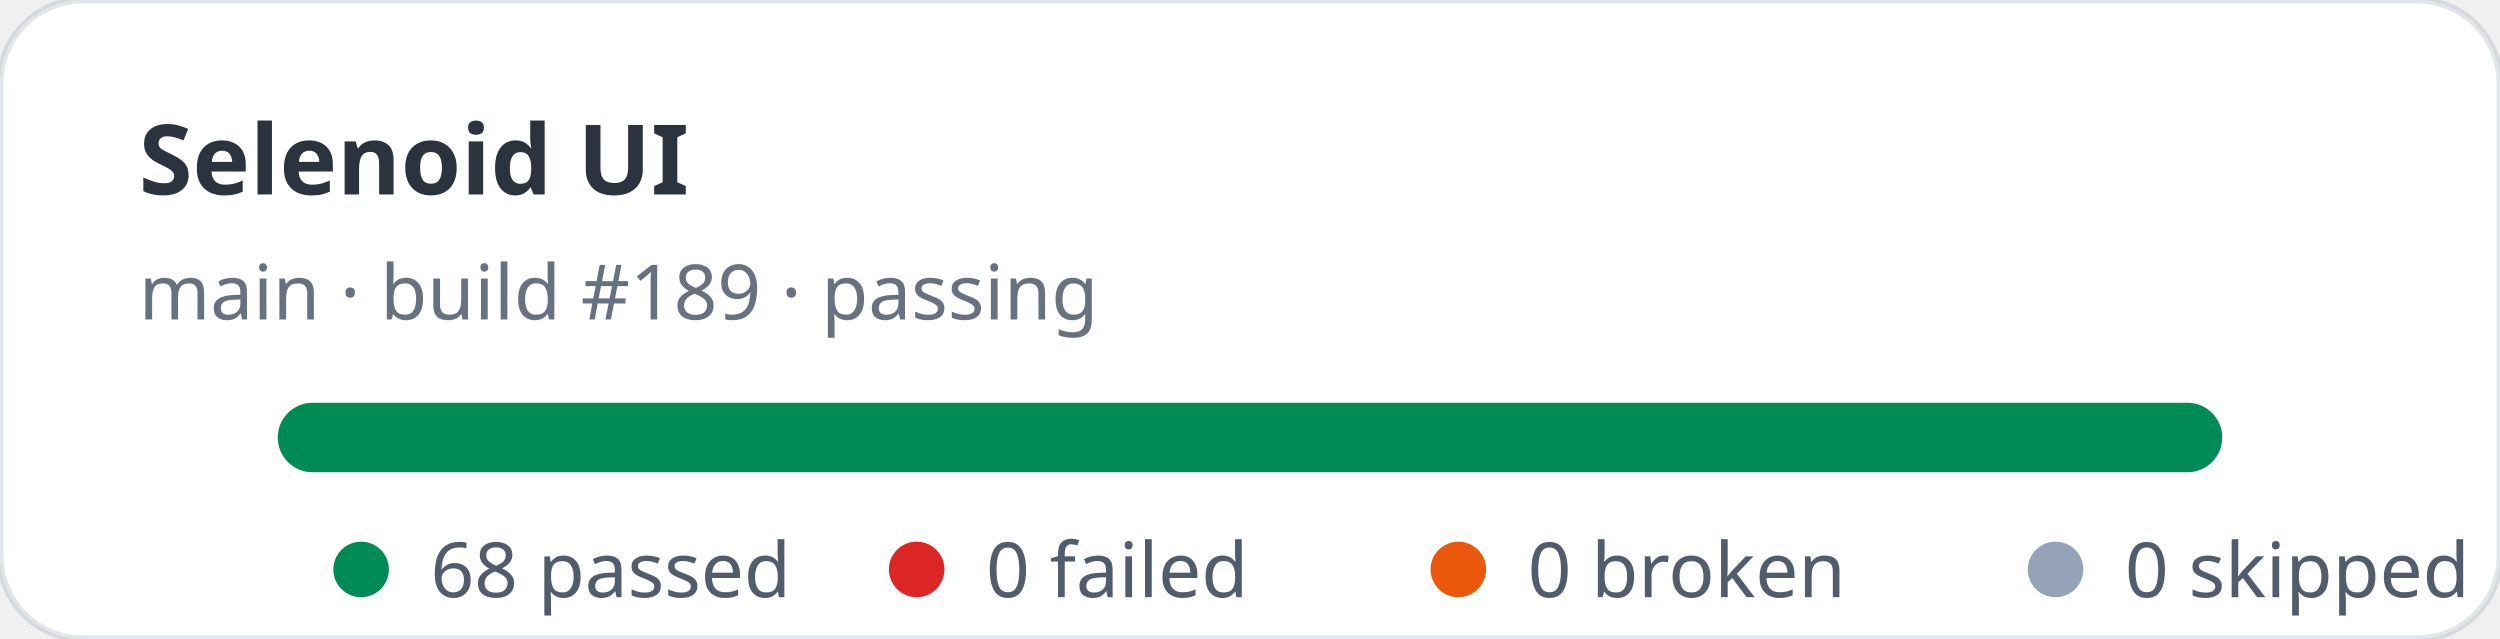
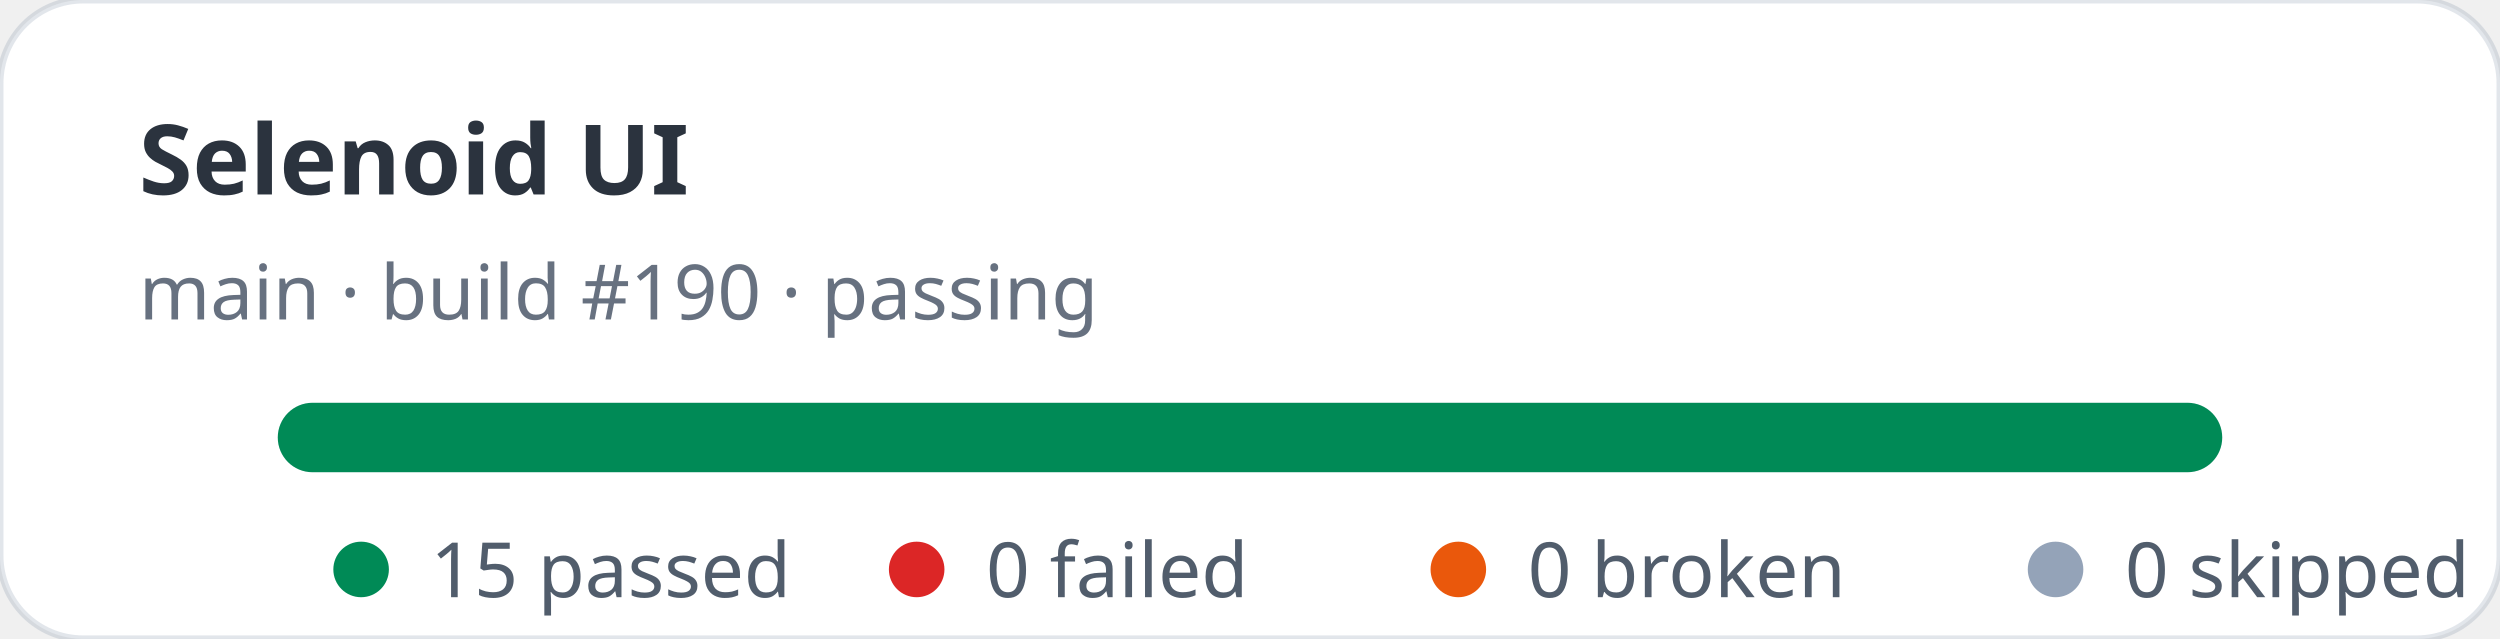
- <svg xmlns="http://www.w3.org/2000/svg" width="360" height="92" viewBox="0 0 360 92" role="img" aria-label="Selenoid UI stats: 68 passed, 0 failed">
+ <svg xmlns="http://www.w3.org/2000/svg" width="360" height="92" viewBox="0 0 360 92" role="img" aria-label="Selenoid UI stats: 15 passed, 0 failed">
  <rect width="360" height="92" rx="12" fill="#ffffff" stroke="rgba(11,48,86,0.12)" />
  <text x="20" y="28" fill="rgba(1,10,24,0.83)" font-family="ui-sans-serif,system-ui,sans-serif" font-size="14" font-weight="700">Selenoid UI</text>
-   <text x="20" y="46" fill="rgba(2,19,44,0.6)" font-family="ui-sans-serif,system-ui,sans-serif" font-size="11">main · build #189 · passing</text>
+   <text x="20" y="46" fill="rgba(2,19,44,0.6)" font-family="ui-sans-serif,system-ui,sans-serif" font-size="11">main · build #190 · passing</text>
  <rect x="40" y="58" width="280" height="10" rx="5" fill="#e2e8f0" />
  <rect x="40" y="58" width="280" height="10" rx="5" fill="#008a56" />
  <g font-family="ui-sans-serif,system-ui,sans-serif" font-size="11" fill="rgba(1,18,40,0.68)">
    <circle cx="52" cy="82" r="4" fill="#008a56" />
-     <text x="62" y="86">68 passed</text>
+     <text x="62" y="86">15 passed</text>
    <circle cx="132" cy="82" r="4" fill="#dc2626" />
    <text x="142" y="86">0 failed</text>
    <circle cx="210" cy="82" r="4" fill="#ea580c" />
    <text x="220" y="86">0 broken</text>
    <circle cx="296" cy="82" r="4" fill="#94a3b8" />
    <text x="306" y="86">0 skipped</text>
  </g>
</svg>
